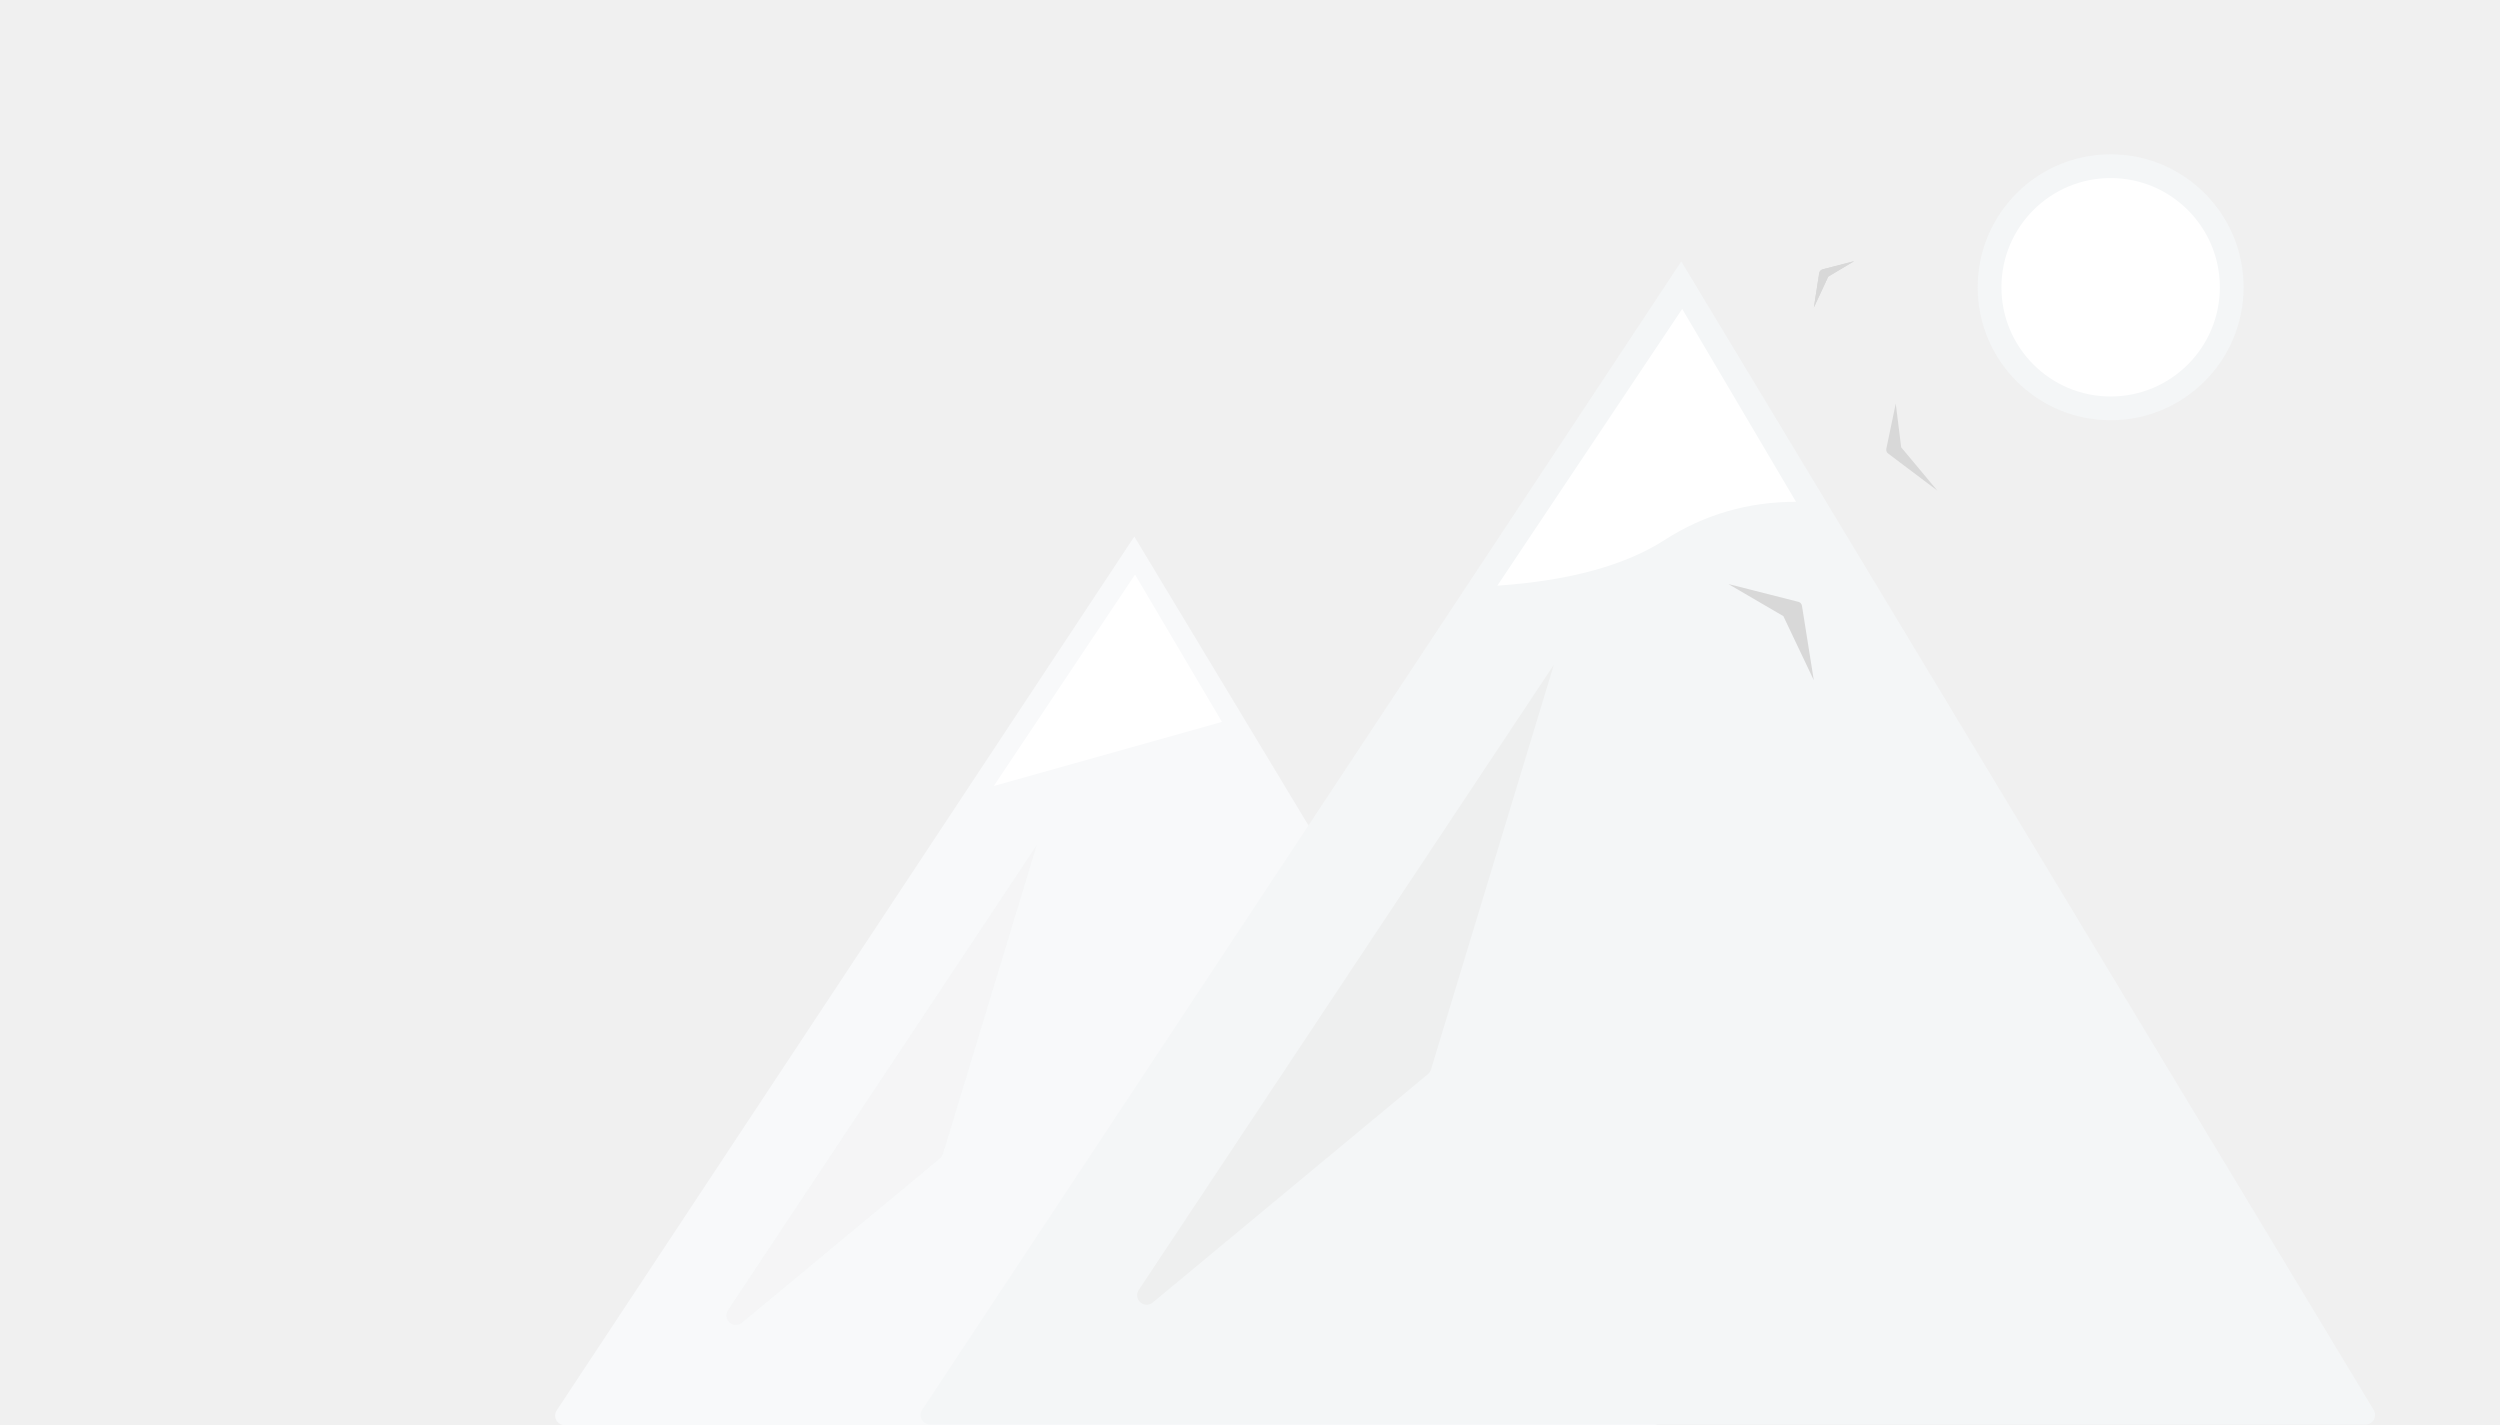
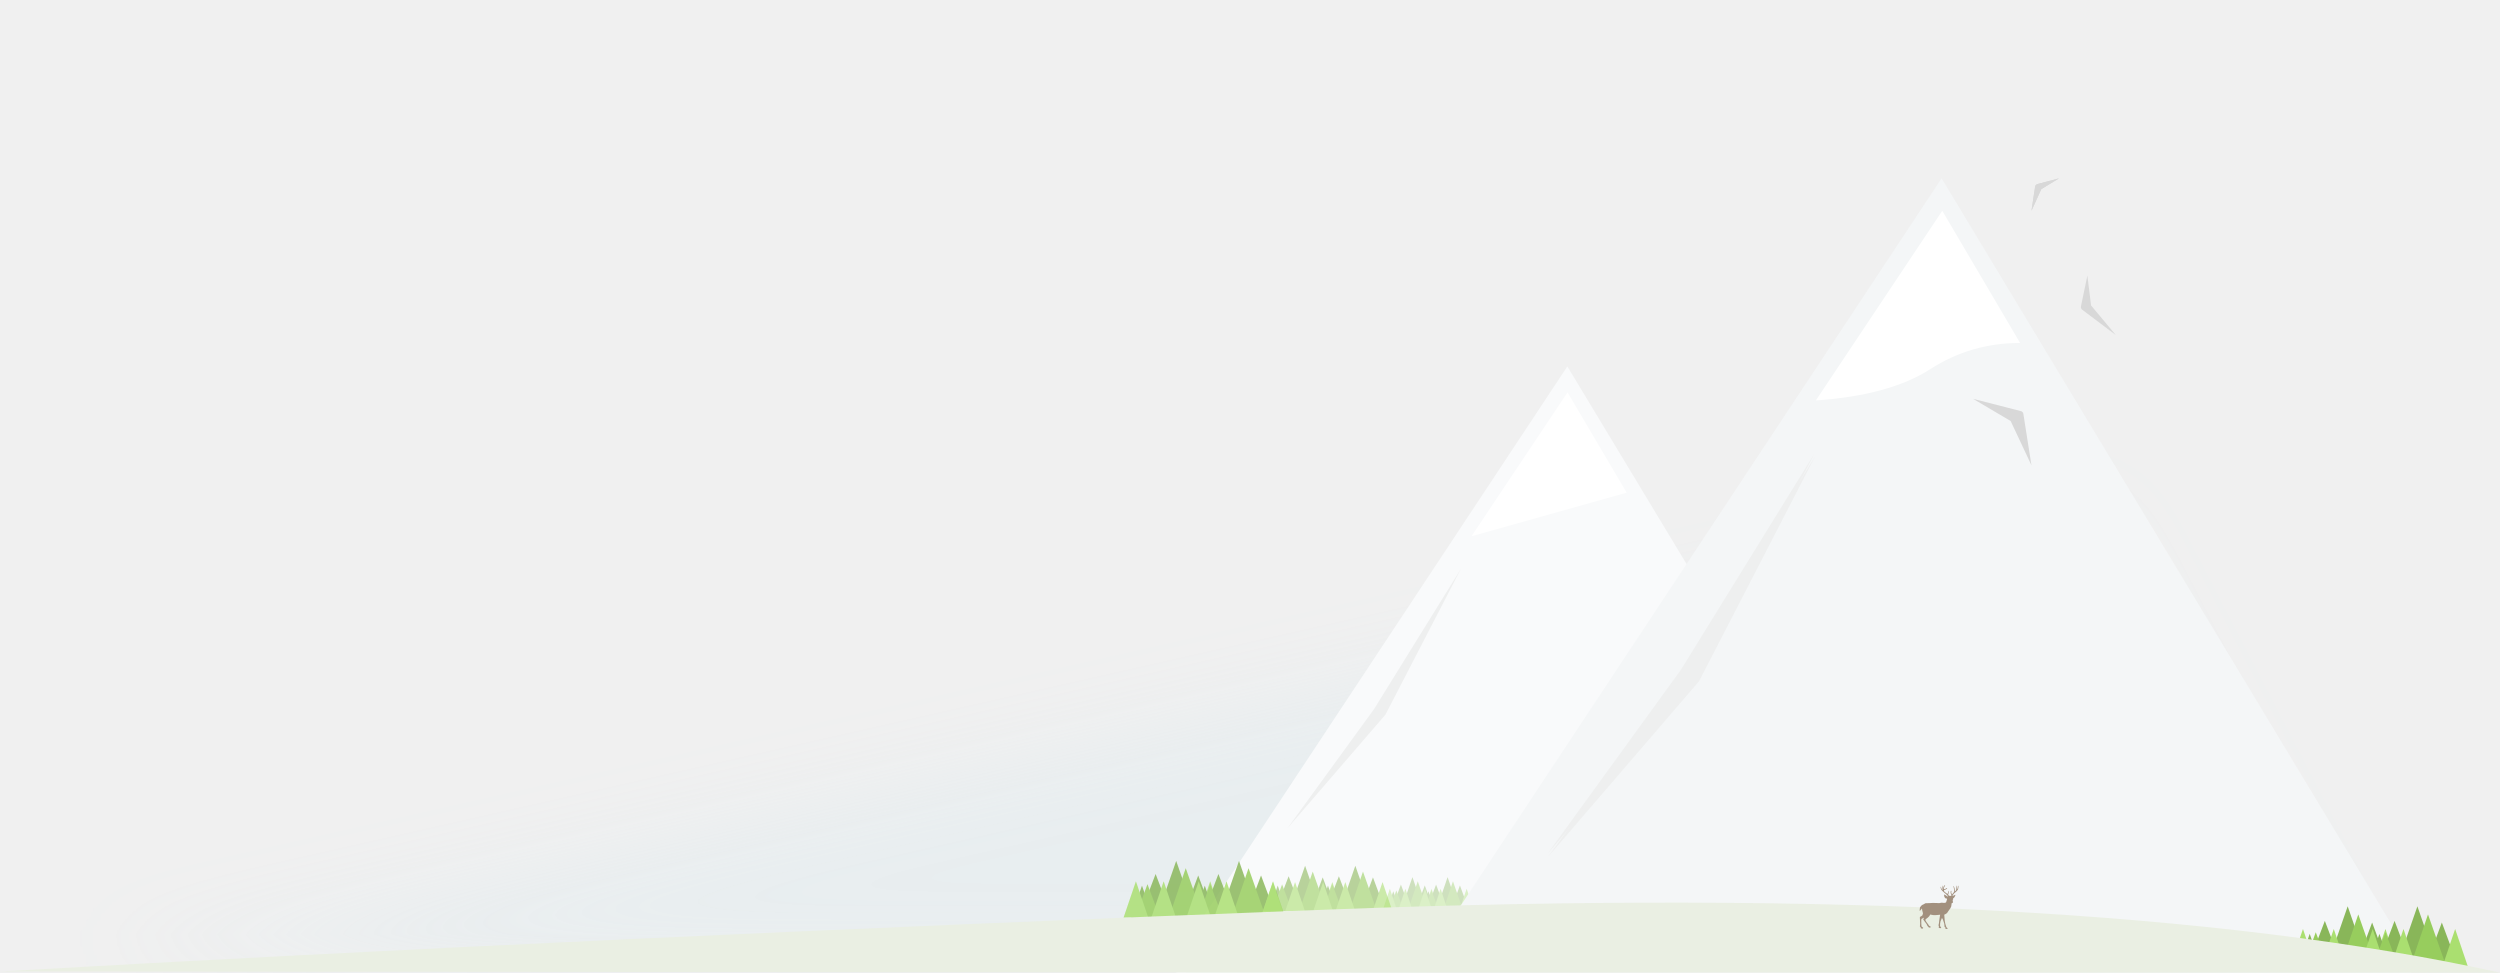
- <svg xmlns="http://www.w3.org/2000/svg" viewBox="0 0 1053 600">
-   <g fill="none" fill-rule="nonzero">
-     <path d="m477.777 226 221.98 368.207c1.141 1.892.531 4.35-1.36 5.491-.623.376-1.337.574-2.065.574h-458.52c-2.209 0-4-1.791-4-4 0-.784.231-1.551.663-2.206z" fill="#f8f9fa" />
-     <path d="m478.073 242 36.625 62.067-96.118 26.993z" fill="#fff" />
-     <path d="m436.651 356-39.456 129.99c-.228.75-.67 1.416-1.273 1.916l-83.413 69.232c-1.7 1.411-4.222 1.177-5.633-.523-1.128-1.359-1.231-3.296-.254-4.767z" fill="#eeefef" opacity=".375" />
-     <path d="m701.34 570.657 52.321-91.313" stroke="#f4f6f7" stroke-linecap="round" stroke-width="15" />
-     <path d="m745.34 541.657 52.321-91.313" stroke="#f4f6f7" stroke-linecap="round" stroke-width="15" />
-     <circle cx="889" cy="121" fill="#fff" r="51" stroke="#f4f6f7" stroke-width="10" />
-     <path d="m708.153 110.116 291.679 483.819c1.141 1.892.531 4.35-1.36 5.491-.623.376-1.337.574-2.065.574h-604.642c-2.209 0-4-1.791-4-4 0-.784.231-1.551.663-2.206z" fill="#f4f6f7" />
-     <path d="m708.536 130.116 47.938 81.239c-20.211 0-38.664 5.366-55.358 16.099-16.694 10.733-40.178 17.144-70.45 19.232z" fill="#fff" />
-     <path d="m654.48 280-51.752 170.499c-.228.75-.67 1.416-1.273 1.916l-115.932 96.223c-1.7 1.411-4.222 1.177-5.633-.523-1.128-1.359-1.231-3.296-.254-4.767z" fill="#eeefef" />
-     <g fill="#d8d8d8">
-       <path d="m728 246 29.5 7.495c.774.197 1.357.835 1.483 1.624l4.989 31.387-12.812-26.984z" />
-       <path d="m764 110 13.249 3.436c.772.2 1.351.84 1.474 1.628l2.249 14.443-6.045-12.995z" transform="matrix(-1 0 0 1 1544.972 0)" />
-       <path d="m764 110 13.249 3.436c.772.2 1.351.84 1.474 1.628l2.249 14.443-6.045-12.995z" transform="matrix(-1 0 0 1 1544.972 0)" />
-       <path d="m795.766 171.57 18.449 6.071c.736.242 1.266.887 1.36 1.656l3.164 25.779-8.182-22.321z" transform="matrix(-.5 .8660254 .8660254 .5 1047.785 -604.9387)" />
+ <svg xmlns="http://www.w3.org/2000/svg" viewBox="0 0 1542 600" version="1.1">
+   <defs>
+     <filter x="-3.7%" y="-26.5%" width="109.0%" height="153.2%" filterUnits="objectBoundingBox" id="filter-1">
+       <feGaussianBlur stdDeviation="25" in="SourceGraphic" />
+     </filter>
+   </defs>
+   <g id="mountains" stroke="none" stroke-width="1" fill="none" fill-rule="evenodd">
+     <path d="M1287.727,322.058 L1429.984,596.62 C1430.746,598.091 1430.171,599.901 1428.7,600.664 C1428.274,600.885 1427.801,601 1427.32,601 L73.805,601 C72.149,601 70.805,599.657 70.805,598 C70.805,596.599 71.776,595.384 73.142,595.074 L1284.4,320.512 C1285.731,320.211 1287.099,320.846 1287.727,322.058 Z" id="Rectangle" fill="#B6DFEE" opacity="0.135" filter="url(#filter-1)" />
+     <path d="M966.746,226 L1188.695,593.934 C1189.836,595.826 1189.227,598.284 1187.336,599.425 C1186.712,599.801 1185.998,600 1185.27,600 L726.814,600 C724.605,600 722.814,598.209 722.814,596 C722.814,595.215 723.045,594.448 723.478,593.793 L966.746,226 Z" id="Rectangle" fill="#F9FAFB" fill-rule="nonzero" />
+     <polygon id="Rectangle" fill="#FFFFFF" fill-rule="nonzero" points="966.852 242 1003.331 303.867 907.594 330.773" />
+     <path d="M1190.34,570.657 L1242.66,479.343" id="Line" stroke="#F4F6F7" stroke-width="15" stroke-linecap="round" fill-rule="nonzero" />
+     <path d="M1234.34,541.657 L1286.66,450.343" id="Line" stroke="#F4F6F7" stroke-width="15" stroke-linecap="round" fill-rule="nonzero" />
+     <g id="Group" opacity="0.838" transform="translate(693, 531)">
+       <polygon id="Rectangle" fill="#89B659" points="32.476 0 43.719 32.308 21.233 32.308" />
+       <polygon id="Rectangle" fill="#89B659" points="11.375 15.256 18.246 35 4.505 35" />
+       <polygon id="Rectangle" fill="#89B659" points="19.784 8.077 29.694 34.103 9.874 34.103" />
+       <polygon id="Rectangle" fill="#89B659" points="46.062 8.974 55.431 34.103 36.692 34.103" />
+       <polygon id="Rectangle" fill="#97CD5D" points="38.368 4.487 49.147 35 27.928 35" />
+       <polygon id="Rectangle" fill="#97CD5D" points="14.743 14.359 22.523 35 7.207 35" />
+       <polygon id="Rectangle" fill="#AADF70" points="24.746 12.564 32.376 35 17.117 35" />
+       <polygon id="Rectangle" fill="#AADF70" points="53.457 12.564 61.086 35 45.828 35" />
+       <polygon id="Rectangle" fill="#AADF70" points="7.629 12.564 15.259 35 9.23705556e-14 35" />
+       <polygon id="Rectangle" fill="#89B659" points="71.215 0 82.458 32.308 59.972 32.308" />
+       <polygon id="Rectangle" fill="#89B659" points="50.114 15.256 56.985 35 43.243 35" />
+       <polygon id="Rectangle" fill="#89B659" points="58.523 8.077 68.432 34.103 48.613 34.103" />
+       <polygon id="Rectangle" fill="#89B659" points="84.801 8.974 94.17 34.103 75.431 34.103" />
+       <polygon id="Rectangle" fill="#97CD5D" points="77.107 4.487 87.885 35 66.667 35" />
+       <polygon id="Rectangle" fill="#97CD5D" points="53.481 14.359 61.261 35 45.946 35" />
+       <polygon id="Rectangle" fill="#AADF70" points="63.485 12.564 71.115 35 55.856 35" />
+       <polygon id="Rectangle" fill="#AADF70" points="92.196 12.564 99.825 35 84.566 35" />
+       <polygon id="Rectangle" fill="#AADF70" points="46.368 12.564 53.997 35 38.739 35" />
    </g>
+     <g id="Group" opacity="0.586" transform="translate(779, 534)">
+       <polygon id="Rectangle" fill="#89B659" points="25.981 0 34.976 25.846 16.986 25.846" />
+       <polygon id="Rectangle" fill="#89B659" points="9.1 12.205 14.597 28 3.604 28" />
+       <polygon id="Rectangle" fill="#89B659" points="15.827 6.462 23.755 27.282 7.899 27.282" />
+       <polygon id="Rectangle" fill="#89B659" points="36.849 7.179 44.345 27.282 29.354 27.282" />
+       <polygon id="Rectangle" fill="#97CD5D" points="30.694 3.59 39.317 28 22.342 28" />
+       <polygon id="Rectangle" fill="#97CD5D" points="11.794 11.487 18.018 28 5.766 28" />
+       <polygon id="Rectangle" fill="#AADF70" points="19.797 10.051 25.901 28 13.694 28" />
+       <polygon id="Rectangle" fill="#AADF70" points="42.766 10.051 48.869 28 36.662 28" />
+       <polygon id="Rectangle" fill="#AADF70" points="6.103 10.051 12.207 28 9.23705556e-14 28" />
+       <polygon id="Rectangle" fill="#89B659" points="56.972 0 65.967 25.846 47.977 25.846" />
+       <polygon id="Rectangle" fill="#89B659" points="40.091 12.205 45.588 28 34.595 28" />
+       <polygon id="Rectangle" fill="#89B659" points="46.818 6.462 54.746 27.282 38.89 27.282" />
+       <polygon id="Rectangle" fill="#89B659" points="67.84 7.179 75.336 27.282 60.345 27.282" />
+       <polygon id="Rectangle" fill="#97CD5D" points="61.685 3.59 70.308 28 53.333 28" />
+       <polygon id="Rectangle" fill="#97CD5D" points="42.785 11.487 49.009 28 36.757 28" />
+       <polygon id="Rectangle" fill="#AADF70" points="50.788 10.051 56.892 28 44.685 28" />
+       <polygon id="Rectangle" fill="#AADF70" points="73.756 10.051 79.86 28 67.653 28" />
+       <polygon id="Rectangle" fill="#AADF70" points="37.094 10.051 43.198 28 30.991 28" />
+     </g>
+     <g id="Group" opacity="0.379" transform="translate(853, 541)">
+       <polygon id="Rectangle" fill="#89B659" points="18.187 0 24.483 18.462 11.89 18.462" />
+       <polygon id="Rectangle" fill="#89B659" points="6.37 8.718 10.218 20 2.523 20" />
+       <polygon id="Rectangle" fill="#89B659" points="11.079 4.615 16.628 19.487 5.529 19.487" />
+       <polygon id="Rectangle" fill="#89B659" points="25.795 5.128 31.041 19.487 20.548 19.487" />
+       <polygon id="Rectangle" fill="#97CD5D" points="21.486 2.564 27.522 20 15.64 20" />
+       <polygon id="Rectangle" fill="#97CD5D" points="8.256 8.205 12.613 20 4.036 20" />
+       <polygon id="Rectangle" fill="#AADF70" points="13.858 7.179 18.13 20 9.586 20" />
+       <polygon id="Rectangle" fill="#AADF70" points="29.936 7.179 34.208 20 25.663 20" />
+       <polygon id="Rectangle" fill="#AADF70" points="4.272 7.179 8.545 20 9.23705556e-14 20" />
+       <polygon id="Rectangle" fill="#89B659" points="39.88 0 46.177 18.462 33.584 18.462" />
+       <polygon id="Rectangle" fill="#89B659" points="28.064 8.718 31.912 20 24.216 20" />
+       <polygon id="Rectangle" fill="#89B659" points="32.773 4.615 38.322 19.487 27.223 19.487" />
+       <polygon id="Rectangle" fill="#89B659" points="47.488 5.128 52.735 19.487 42.241 19.487" />
+       <polygon id="Rectangle" fill="#97CD5D" points="43.18 2.564 49.216 20 37.333 20" />
+       <polygon id="Rectangle" fill="#97CD5D" points="29.95 8.205 34.306 20 25.73 20" />
+       <polygon id="Rectangle" fill="#AADF70" points="35.552 7.179 39.824 20 31.279 20" />
+       <polygon id="Rectangle" fill="#AADF70" points="51.63 7.179 55.902 20 47.357 20" />
+       <polygon id="Rectangle" fill="#AADF70" points="25.966 7.179 30.239 20 21.694 20" />
+     </g>
+     <path d="M1197.576,110 L1489.425,593.934 C1490.566,595.826 1489.957,598.284 1488.066,599.425 C1487.442,599.801 1486.728,600 1486,600 L880.999,600 C878.79,600 876.999,598.209 876.999,596 C876.999,595.215 877.23,594.448 877.663,593.794 L1197.576,110 Z" id="Rectangle" fill="#F4F6F7" fill-rule="nonzero" />
+     <path d="M1197.989,130 L1246,211.539 C1225.758,211.539 1207.277,216.925 1190.558,227.697 C1173.838,238.47 1150.319,244.904 1120,247 L1197.989,130 Z" id="Rectangle" fill="#FFFFFF" fill-rule="nonzero" />
+     <polygon id="Rectangle" fill="#EEEFEF" fill-rule="nonzero" points="1119 280 1047.681 418.204 954.721 526.297 1036.861 413" />
+     <polygon id="Rectangle" fill="#EEEFEF" fill-rule="nonzero" points="1119.279 282 1047.96 420.204 955 528.297 1037.139 415" />
+     <polygon id="Rectangle" fill="#EEEFEF" fill-rule="nonzero" points="901 351 854.548 440.78 794 511 847.5 437.4" />
+     <path d="M1217,246 L1246.526,253.587 C1247.299,253.786 1247.88,254.425 1248.004,255.214 L1253,287 L1240.178,259.688 L1217,246 Z" id="Rectangle" fill="#D8D8D8" fill-rule="nonzero" />
+     <path d="M1253,110 L1266.278,113.524 C1267.047,113.729 1267.622,114.37 1267.742,115.157 L1270,130 L1263.945,116.677 L1253,110 Z" id="Rectangle" fill="#D8D8D8" fill-rule="nonzero" transform="translate(1261.5, 120) scale(-1, 1) translate(-1261.5, -120) " />
+     <path d="M1253,110 L1266.278,113.524 C1267.047,113.729 1267.622,114.37 1267.742,115.157 L1270,130 L1263.945,116.677 L1253,110 Z" id="Rectangle" fill="#D8D8D8" fill-rule="nonzero" transform="translate(1261.5, 120) scale(-1, 1) translate(-1261.5, -120) " />
+     <path d="M1284.766,171.57 L1303.214,177.642 C1303.95,177.884 1304.48,178.529 1304.574,179.298 L1307.738,205.077 L1299.556,182.756 L1284.766,171.57 Z" id="Rectangle" fill="#D8D8D8" fill-rule="nonzero" transform="translate(1296.252, 188.3239) scale(-1, 1) rotate(60) translate(-1296.252, -188.3239) " />
+     <path d="M746.806,600 L729.869,600 L746.806,600 Z" id="Rectangle" fill="#AADF70" />
+     <g id="Group" transform="translate(1412, 559)">
+       <polygon id="Rectangle" fill="#89B659" points="36.049 0 48.529 36 23.569 36" />
+       <polygon id="Rectangle" fill="#89B659" points="12.627 17 20.253 39 5 39" />
+       <polygon id="Rectangle" fill="#89B659" points="21.96 9 32.96 38 10.96 38" />
+       <polygon id="Rectangle" fill="#89B659" points="51.129 10 61.529 38 40.729 38" />
+       <polygon id="Rectangle" fill="#97CD5D" points="42.589 5 54.553 39 31 39" />
+       <polygon id="Rectangle" fill="#97CD5D" points="16.364 16 25 39 8 39" />
+       <polygon id="Rectangle" fill="#AADF70" points="27.469 14 35.937 39 19 39" />
+       <polygon id="Rectangle" fill="#AADF70" points="59.337 14 67.806 39 50.869 39" />
+       <polygon id="Rectangle" fill="#AADF70" points="8.469 14 16.937 39 9.23705556e-14 39" />
+       <polygon id="Rectangle" fill="#89B659" points="79.049 0 91.529 36 66.569 36" />
+       <polygon id="Rectangle" fill="#89B659" points="55.627 17 63.253 39 48 39" />
+       <polygon id="Rectangle" fill="#89B659" points="64.96 9 75.96 38 53.96 38" />
+       <polygon id="Rectangle" fill="#89B659" points="94.129 10 104.529 38 83.729 38" />
+       <polygon id="Rectangle" fill="#97CD5D" points="85.589 5 97.553 39 74 39" />
+       <polygon id="Rectangle" fill="#97CD5D" points="59.364 16 68 39 51 39" />
+       <polygon id="Rectangle" fill="#AADF70" points="70.469 14 78.937 39 62 39" />
+       <polygon id="Rectangle" fill="#AADF70" points="102.337 14 110.806 39 93.869 39" />
+       <polygon id="Rectangle" fill="#AADF70" points="51.469 14 59.937 39 43 39" />
+     </g>
+     <path d="M856.5,599.899 L1542,599.899 C1369.712,562.064 1129.041,549.097 819.986,561 C510.932,572.903 237.603,585.637 0,599.202 L856.5,599.899 Z" id="Path-4" fill="#EAEFE3" />
+     <path d="M1199.432,572.947 C1199.202,572.808 1198.87,572.354 1198.723,571.974 C1198.633,571.748 1198.623,571.695 1198.572,571.303 C1198.542,571.068 1198.511,570.885 1198.501,570.895 C1198.477,570.921 1198.409,571.277 1198.371,571.586 C1198.342,571.824 1198.34,571.915 1198.36,572.278 C1198.385,572.687 1198.383,572.696 1198.342,572.757 C1198.318,572.793 1198.291,572.82 1198.281,572.82 C1198.273,572.82 1198.23,572.759 1198.189,572.683 C1198.1,572.514 1198.047,572.232 1198.018,571.754 C1198.002,571.453 1198.002,571.423 1198.061,571.092 C1198.094,570.9 1198.157,570.627 1198.202,570.482 C1198.246,570.338 1198.279,570.207 1198.273,570.19 C1198.244,570.112 1198.089,570.184 1197.843,570.393 C1197.715,570.501 1197.674,570.553 1197.58,570.726 C1197.425,571.011 1197.334,571.269 1197.283,571.554 C1197.228,571.856 1197.181,572.039 1197.154,572.039 C1197.144,572.039 1197.099,572.029 1197.058,572.016 C1196.985,571.993 1196.981,571.987 1196.969,571.883 C1196.934,571.586 1197.003,571.172 1197.171,570.691 C1197.266,570.414 1197.299,570.342 1197.399,570.207 C1197.59,569.948 1197.861,569.648 1198.051,569.483 C1198.151,569.399 1198.369,569.19 1198.536,569.021 C1198.904,568.649 1199.114,568.468 1199.412,568.261 C1199.717,568.05 1200.043,567.78 1200.431,567.419 C1200.932,566.952 1201.007,566.874 1201.168,566.646 C1201.29,566.473 1201.329,566.401 1201.382,566.23 C1201.419,566.118 1201.441,566.019 1201.435,566.013 C1201.415,565.99 1201.15,566.049 1201.036,566.102 C1200.954,566.14 1200.869,566.211 1200.708,566.378 C1200.518,566.579 1200.467,566.619 1200.28,566.718 C1200.164,566.779 1199.993,566.857 1199.897,566.891 C1199.667,566.971 1199.495,567.073 1199.371,567.203 C1199.263,567.32 1199.202,567.336 1199.12,567.277 C1199.067,567.239 1199.067,567.273 1199.139,566.625 C1199.169,566.346 1199.196,566.201 1199.263,565.971 C1199.347,565.684 1199.355,565.667 1199.528,565.42 C1199.872,564.928 1200.027,564.822 1200.406,564.818 C1200.563,564.818 1200.649,564.806 1200.755,564.77 L1200.897,564.723 L1200.934,564.586 L1200.971,564.447 L1200.83,564.022 C1200.75,563.79 1200.63,563.383 1200.561,563.117 C1200.4,562.513 1200.345,562.399 1200.162,562.311 C1199.823,562.144 1199.371,562.083 1198.77,562.121 C1198.585,562.133 1198.316,562.161 1198.171,562.184 C1198.02,562.207 1197.802,562.224 1197.662,562.224 C1197.446,562.224 1197.376,562.213 1197.089,562.142 C1196.91,562.095 1196.59,562.032 1196.38,562 L1195.995,561.941 L1195.28,561.998 C1194.267,562.08 1193.118,562.11 1192.281,562.078 C1191.274,562.04 1190.852,562.017 1190.08,561.96 C1189.481,561.916 1189.298,561.909 1188.931,561.924 C1188.692,561.933 1188.33,561.933 1188.128,561.924 L1187.759,561.907 L1187.466,561.791 C1187.223,561.692 1187.105,561.629 1186.785,561.42 C1186.571,561.278 1186.364,561.152 1186.323,561.137 C1186.282,561.122 1186.076,561.031 1185.862,560.938 L1185.475,560.765 L1185.123,560.402 C1184.866,560.136 1184.701,559.944 1184.507,559.68 L1184.245,559.322 L1184.173,558.762 C1184.134,558.454 1184.084,558.009 1184.059,557.77 C1184.037,557.532 1184.012,557.293 1184.006,557.238 C1183.996,557.16 1184,557.137 1184.022,557.137 C1184.039,557.137 1184.059,557.162 1184.071,557.192 C1184.084,557.23 1184.169,557.295 1184.365,557.418 L1184.64,557.591 L1184.813,557.901 L1184.986,558.211 L1184.992,558.116 C1184.996,558.055 1185.007,558.023 1185.023,558.03 C1185.035,558.034 1185.143,558.203 1185.261,558.405 L1185.475,558.773 L1185.498,558.393 C1185.526,557.922 1185.63,557.386 1185.824,556.706 C1185.897,556.453 1185.987,556.124 1186.023,555.978 L1186.091,555.712 L1186.066,555.49 C1186.031,555.176 1185.917,554.802 1185.781,554.549 C1185.693,554.386 1185.632,554.306 1185.51,554.186 C1185.347,554.027 1185.212,553.949 1184.681,553.702 C1184.426,553.584 1184.373,553.542 1184.251,553.367 L1184.153,553.223 L1184.2,552.337 C1184.224,551.847 1184.271,550.973 1184.302,550.39 L1184.357,549.335 L1184.3,548.733 C1184.269,548.404 1184.234,547.99 1184.222,547.815 L1184.2,547.494 L1184.253,547.361 C1184.332,547.155 1184.367,547.152 1184.479,547.347 C1184.52,547.416 1184.56,547.465 1184.568,547.454 C1184.587,547.433 1184.691,546.929 1184.693,546.857 C1184.693,546.827 1184.719,546.72 1184.75,546.614 L1184.807,546.424 L1185.055,546.336 C1185.271,546.257 1185.335,546.245 1185.544,546.232 C1185.758,546.219 1185.797,546.222 1185.919,546.264 L1186.056,546.312 L1186.052,546.397 C1186.046,546.477 1186.05,546.485 1186.109,546.502 C1186.158,546.515 1186.18,546.538 1186.205,546.606 L1186.237,546.692 L1186.031,546.912 C1185.917,547.032 1185.822,547.127 1185.817,547.123 C1185.811,547.119 1185.742,547.142 1185.663,547.178 C1185.404,547.292 1185.267,547.458 1185.172,547.773 C1185.123,547.94 1185.119,547.984 1185.068,549.4 C1185.017,550.838 1185.017,550.865 1185.049,551.448 C1185.082,552.018 1185.086,552.041 1185.135,552.113 C1185.243,552.267 1185.306,552.324 1185.377,552.324 C1185.426,552.324 1185.644,552.43 1186.109,552.674 C1186.474,552.867 1186.775,553.023 1186.779,553.019 C1186.783,553.014 1186.7,552.829 1186.596,552.605 C1186.476,552.347 1186.38,552.172 1186.333,552.121 C1186.239,552.022 1186.231,551.991 1186.26,551.849 C1186.28,551.744 1186.311,551.697 1186.594,551.347 C1187.486,550.239 1187.723,549.922 1188.118,549.316 C1188.572,548.617 1188.754,548.259 1188.817,547.933 C1188.851,547.752 1188.923,547.589 1188.978,547.568 C1189.035,547.545 1189.092,547.653 1189.092,547.784 L1189.094,547.902 L1189.149,547.834 C1189.183,547.794 1189.234,547.676 1189.275,547.541 C1189.326,547.38 1189.373,547.277 1189.434,547.19 C1189.512,547.081 1189.542,547.055 1189.695,546.984 C1189.85,546.91 1189.899,546.897 1190.153,546.87 L1190.441,546.838 L1190.585,546.893 C1190.785,546.967 1190.86,547.072 1190.763,547.136 C1190.716,547.167 1190.71,547.195 1190.75,547.195 C1190.795,547.195 1190.862,547.264 1190.875,547.323 C1190.887,547.372 1190.871,547.393 1190.728,547.511 C1190.591,547.625 1190.398,547.739 1190.322,547.752 C1190.31,547.754 1190.278,547.771 1190.251,547.79 C1190.223,547.807 1190.129,547.862 1190.039,547.908 C1189.789,548.037 1189.607,548.259 1189.573,548.474 C1189.56,548.543 1189.501,548.63 1189.257,548.938 C1189.092,549.145 1188.719,549.639 1188.43,550.034 C1188.018,550.591 1187.875,550.802 1187.786,550.984 C1187.596,551.359 1187.584,551.435 1187.645,551.798 L1187.67,551.938 L1187.855,552.073 C1188.167,552.294 1188.754,552.753 1189.163,553.09 C1189.518,553.382 1189.575,553.439 1189.858,553.781 C1190.149,554.133 1190.176,554.175 1190.365,554.543 C1190.475,554.756 1190.567,554.933 1190.569,554.937 C1190.571,554.939 1190.626,554.922 1190.693,554.899 C1190.873,554.834 1190.873,554.834 1192.301,554.583 C1192.468,554.555 1192.672,554.543 1193.096,554.534 C1193.587,554.526 1193.741,554.53 1194.206,554.574 C1194.503,554.602 1195.072,554.652 1195.469,554.688 C1195.867,554.724 1196.303,554.766 1196.437,554.781 C1196.572,554.798 1196.684,554.809 1196.688,554.806 C1196.69,554.802 1196.633,554.502 1196.559,554.137 C1196.384,553.27 1196.17,551.839 1196.131,551.279 C1196.052,550.135 1195.862,548.904 1195.701,548.493 C1195.63,548.307 1195.628,548.299 1195.642,548.113 C1195.667,547.773 1195.685,547.752 1195.765,547.993 C1195.793,548.081 1195.83,548.178 1195.846,548.208 C1195.873,548.256 1195.875,548.25 1195.877,548.094 C1195.877,548.003 1195.891,547.874 1195.907,547.807 C1195.936,547.689 1195.936,547.682 1195.877,547.499 C1195.801,547.271 1195.779,547.053 1195.816,546.88 C1195.856,546.684 1195.891,546.661 1196.274,546.57 C1196.582,546.498 1196.614,546.494 1196.84,546.507 C1197.04,546.517 1197.093,546.528 1197.142,546.563 C1197.211,546.614 1197.215,546.642 1197.16,546.737 L1197.118,546.81 L1197.242,546.819 C1197.442,546.834 1197.44,546.851 1197.219,547.085 C1197.114,547.197 1196.999,547.326 1196.969,547.37 C1196.938,547.412 1196.902,547.448 1196.887,547.448 C1196.873,547.448 1196.82,547.499 1196.769,547.56 C1196.661,547.691 1196.622,547.828 1196.629,548.071 C1196.631,548.151 1196.641,548.495 1196.649,548.831 L1196.667,549.443 L1196.802,550.135 L1196.936,550.827 L1197.152,551.296 C1197.27,551.554 1197.464,552.007 1197.582,552.303 C1197.7,552.598 1197.798,552.843 1197.802,552.848 C1197.804,552.852 1197.947,552.596 1198.118,552.282 L1198.428,551.712 L1198.629,551.039 C1198.758,550.606 1198.89,550.217 1198.996,549.956 L1199.161,549.548 L1199.259,548.809 C1199.326,548.299 1199.361,547.961 1199.369,547.712 C1199.385,547.288 1199.406,547.178 1199.479,547.15 C1199.554,547.121 1199.581,547.14 1199.595,547.231 C1199.616,547.355 1199.628,547.387 1199.646,547.374 C1199.656,547.368 1199.717,547.271 1199.779,547.161 L1199.893,546.96 L1199.868,546.77 C1199.846,546.608 1199.846,546.563 1199.874,546.439 C1199.893,546.361 1199.917,546.272 1199.929,546.243 C1199.988,546.078 1200.431,545.97 1200.869,546.01 C1200.997,546.023 1201.115,546.034 1201.127,546.034 C1201.142,546.034 1201.166,546.061 1201.182,546.095 C1201.211,546.152 1201.211,546.16 1201.17,546.215 L1201.125,546.272 L1201.182,546.262 C1201.223,546.253 1201.254,546.264 1201.292,546.3 L1201.347,546.348 L1201.113,546.591 C1200.985,546.724 1200.856,546.846 1200.828,546.861 C1200.712,546.922 1200.555,547.051 1200.518,547.11 C1200.498,547.146 1200.441,547.345 1200.39,547.549 C1200.294,547.95 1200.241,548.109 1200.054,548.588 C1199.946,548.858 1199.911,548.985 1199.76,549.675 C1199.603,550.38 1199.587,550.483 1199.575,550.751 C1199.565,550.941 1199.532,551.216 1199.481,551.522 C1199.373,552.166 1199.208,554.167 1199.228,554.583 C1199.237,554.743 1199.251,554.855 1199.265,554.87 C1199.279,554.882 1199.434,554.946 1199.609,555.011 C1199.878,555.11 1199.968,555.155 1200.19,555.3 C1200.333,555.395 1200.567,555.564 1200.708,555.672 L1200.964,555.87 L1201.227,556.286 C1201.765,557.141 1201.997,557.477 1202.405,557.992 L1202.821,558.519 L1203.13,559.102 L1203.438,559.687 L1203.53,560.041 C1203.611,560.36 1203.625,560.449 1203.66,560.873 C1203.682,561.135 1203.709,561.428 1203.721,561.527 C1203.731,561.627 1203.744,561.741 1203.748,561.781 L1203.752,561.855 L1203.905,561.888 C1204.066,561.924 1204.249,562.023 1204.324,562.114 C1204.351,562.15 1204.379,562.163 1204.4,562.154 C1204.493,562.116 1204.579,562.344 1204.583,562.642 L1204.587,562.847 L1204.497,563.005 C1204.414,563.155 1204.408,563.174 1204.398,563.353 C1204.385,563.613 1204.42,563.816 1204.506,564.003 C1204.544,564.086 1204.585,564.21 1204.597,564.278 C1204.61,564.343 1204.628,564.398 1204.638,564.398 C1204.648,564.398 1204.683,564.375 1204.716,564.345 C1204.799,564.271 1204.821,564.278 1204.821,564.375 C1204.821,564.44 1204.809,564.466 1204.768,564.497 C1204.72,564.535 1204.713,564.552 1204.711,564.689 C1204.709,564.803 1204.716,564.841 1204.736,564.841 C1204.771,564.841 1204.883,564.955 1204.883,564.989 C1204.883,565.006 1204.854,565.01 1204.783,565 C1204.683,564.985 1204.597,565.015 1204.597,565.063 C1204.597,565.076 1204.697,565.099 1204.826,565.114 L1205.054,565.141 L1205.229,565.304 C1205.461,565.515 1205.61,565.749 1205.771,566.148 C1205.838,566.317 1205.936,566.524 1205.985,566.604 C1206.064,566.729 1206.125,566.912 1206.125,567.016 C1206.125,567.024 1206.089,567.047 1206.046,567.068 C1205.965,567.104 1205.962,567.104 1205.828,567.049 C1205.755,567.018 1205.567,566.919 1205.412,566.826 C1205.192,566.695 1205.092,566.648 1204.95,566.612 C1204.726,566.553 1204.436,566.416 1204.298,566.302 C1204.239,566.254 1204.186,566.213 1204.178,566.213 C1204.143,566.213 1204.559,566.982 1204.797,567.36 C1205.015,567.706 1205.257,567.959 1205.728,568.335 C1205.83,568.415 1205.995,568.552 1206.095,568.641 C1206.197,568.73 1206.392,568.898 1206.533,569.015 C1206.943,569.359 1207.322,569.787 1207.578,570.197 C1207.711,570.41 1207.713,570.416 1207.825,570.862 C1208.026,571.681 1208.057,572.424 1207.898,572.647 C1207.872,572.685 1207.849,572.715 1207.847,572.715 C1207.798,572.715 1207.707,572.652 1207.668,572.59 C1207.615,572.508 1207.603,572.415 1207.531,571.628 C1207.503,571.303 1207.346,570.775 1207.238,570.638 C1207.191,570.579 1207.138,570.539 1207.101,570.53 C1207.067,570.522 1207.036,570.52 1207.034,570.524 C1207.03,570.526 1207.004,570.629 1206.975,570.752 C1206.894,571.098 1206.861,571.432 1206.845,572.065 L1206.828,572.652 L1206.763,572.719 L1206.698,572.787 L1206.655,572.69 C1206.606,572.576 1206.568,572.365 1206.525,571.987 C1206.486,571.662 1206.504,571.204 1206.574,570.724 C1206.651,570.176 1206.629,570.024 1206.439,569.793 C1206.238,569.547 1205.891,569.259 1205.873,569.321 C1205.857,569.371 1205.738,570.104 1205.696,570.414 C1205.673,570.583 1205.626,570.84 1205.594,570.988 C1205.504,571.4 1205.168,572.295 1205.021,572.51 C1204.995,572.55 1204.964,572.567 1204.923,572.567 C1204.872,572.567 1204.86,572.557 1204.84,572.483 C1204.811,572.381 1204.84,572.255 1204.978,571.86 C1205.099,571.52 1205.176,571.144 1205.26,570.509 C1205.384,569.561 1205.396,569.42 1205.372,569.215 C1205.341,568.96 1205.288,568.856 1205.064,568.609 C1204.612,568.111 1204.418,567.868 1204.218,567.554 C1204.153,567.45 1204.096,567.36 1204.094,567.355 C1204.09,567.349 1204.049,567.383 1204.004,567.429 C1203.843,567.592 1203.579,568.179 1203.538,568.468 C1203.509,568.649 1203.517,568.738 1203.593,569.088 L1203.646,569.335 L1203.607,569.458 C1203.57,569.574 1203.564,569.58 1203.487,569.595 C1203.409,569.61 1203.401,569.606 1203.314,569.509 C1203.234,569.422 1203.216,569.384 1203.177,569.219 C1203.11,568.947 1203.083,568.546 1203.112,568.269 C1203.132,568.058 1203.14,568.033 1203.246,567.833 C1203.361,567.611 1203.64,567.009 1203.64,566.98 C1203.642,566.971 1203.611,566.847 1203.574,566.703 L1203.507,566.444 L1203.395,566.448 C1203.324,566.452 1203.261,566.441 1203.222,566.42 C1203.165,566.389 1203.143,566.389 1203.008,566.416 C1202.925,566.433 1202.757,566.446 1202.639,566.446 C1202.448,566.446 1202.415,566.452 1202.366,566.492 C1202.323,566.526 1202.287,566.536 1202.213,566.532 L1202.118,566.528 L1201.961,566.722 C1201.873,566.828 1201.765,566.982 1201.72,567.064 L1201.637,567.214 L1201.661,567.381 C1201.68,567.518 1201.704,567.59 1201.794,567.763 C1202.057,568.274 1202.13,568.58 1202.091,569.01 C1202.081,569.139 1202.059,569.293 1202.042,569.352 C1202.014,569.462 1201.922,569.601 1201.879,569.601 C1201.867,569.601 1201.839,569.563 1201.812,569.517 C1201.773,569.443 1201.769,569.414 1201.779,569.27 C1201.816,568.787 1201.58,568.098 1201.237,567.691 L1201.158,567.598 L1200.989,567.763 C1200.706,568.037 1200.156,568.445 1199.748,568.679 C1199.662,568.728 1199.526,568.844 1199.363,569.008 C1199.153,569.221 1199.1,569.287 1199.051,569.401 C1198.992,569.534 1198.992,569.542 1199.012,569.694 C1199.033,569.827 1199.047,569.863 1199.114,569.948 C1199.184,570.032 1199.216,570.053 1199.383,570.112 C1199.489,570.15 1199.65,570.199 1199.74,570.222 C1200.139,570.325 1200.708,570.684 1200.895,570.95 C1200.995,571.09 1201.05,571.229 1201.017,571.258 C1201.009,571.267 1200.968,571.286 1200.928,571.299 C1200.865,571.32 1200.836,571.315 1200.716,571.269 C1200.638,571.237 1200.543,571.185 1200.502,571.151 C1200.213,570.897 1200.135,570.845 1199.954,570.762 C1199.748,570.67 1199.526,570.617 1199.243,570.594 C1199.086,570.579 1199.07,570.581 1199.025,570.625 C1198.959,570.689 1198.941,570.872 1198.974,571.134 C1199.023,571.558 1199.235,572.05 1199.556,572.5 C1199.736,572.749 1199.748,572.772 1199.748,572.865 C1199.748,572.92 1199.742,572.97 1199.734,572.975 C1199.724,572.981 1199.677,572.989 1199.626,572.996 C1199.548,573.006 1199.518,573 1199.432,572.947 Z" id="Path" fill="#A2907E" fill-rule="nonzero" transform="translate(1196, 559.501) scale(1, -1) translate(-1196, -559.501) " />
  </g>
</svg>
